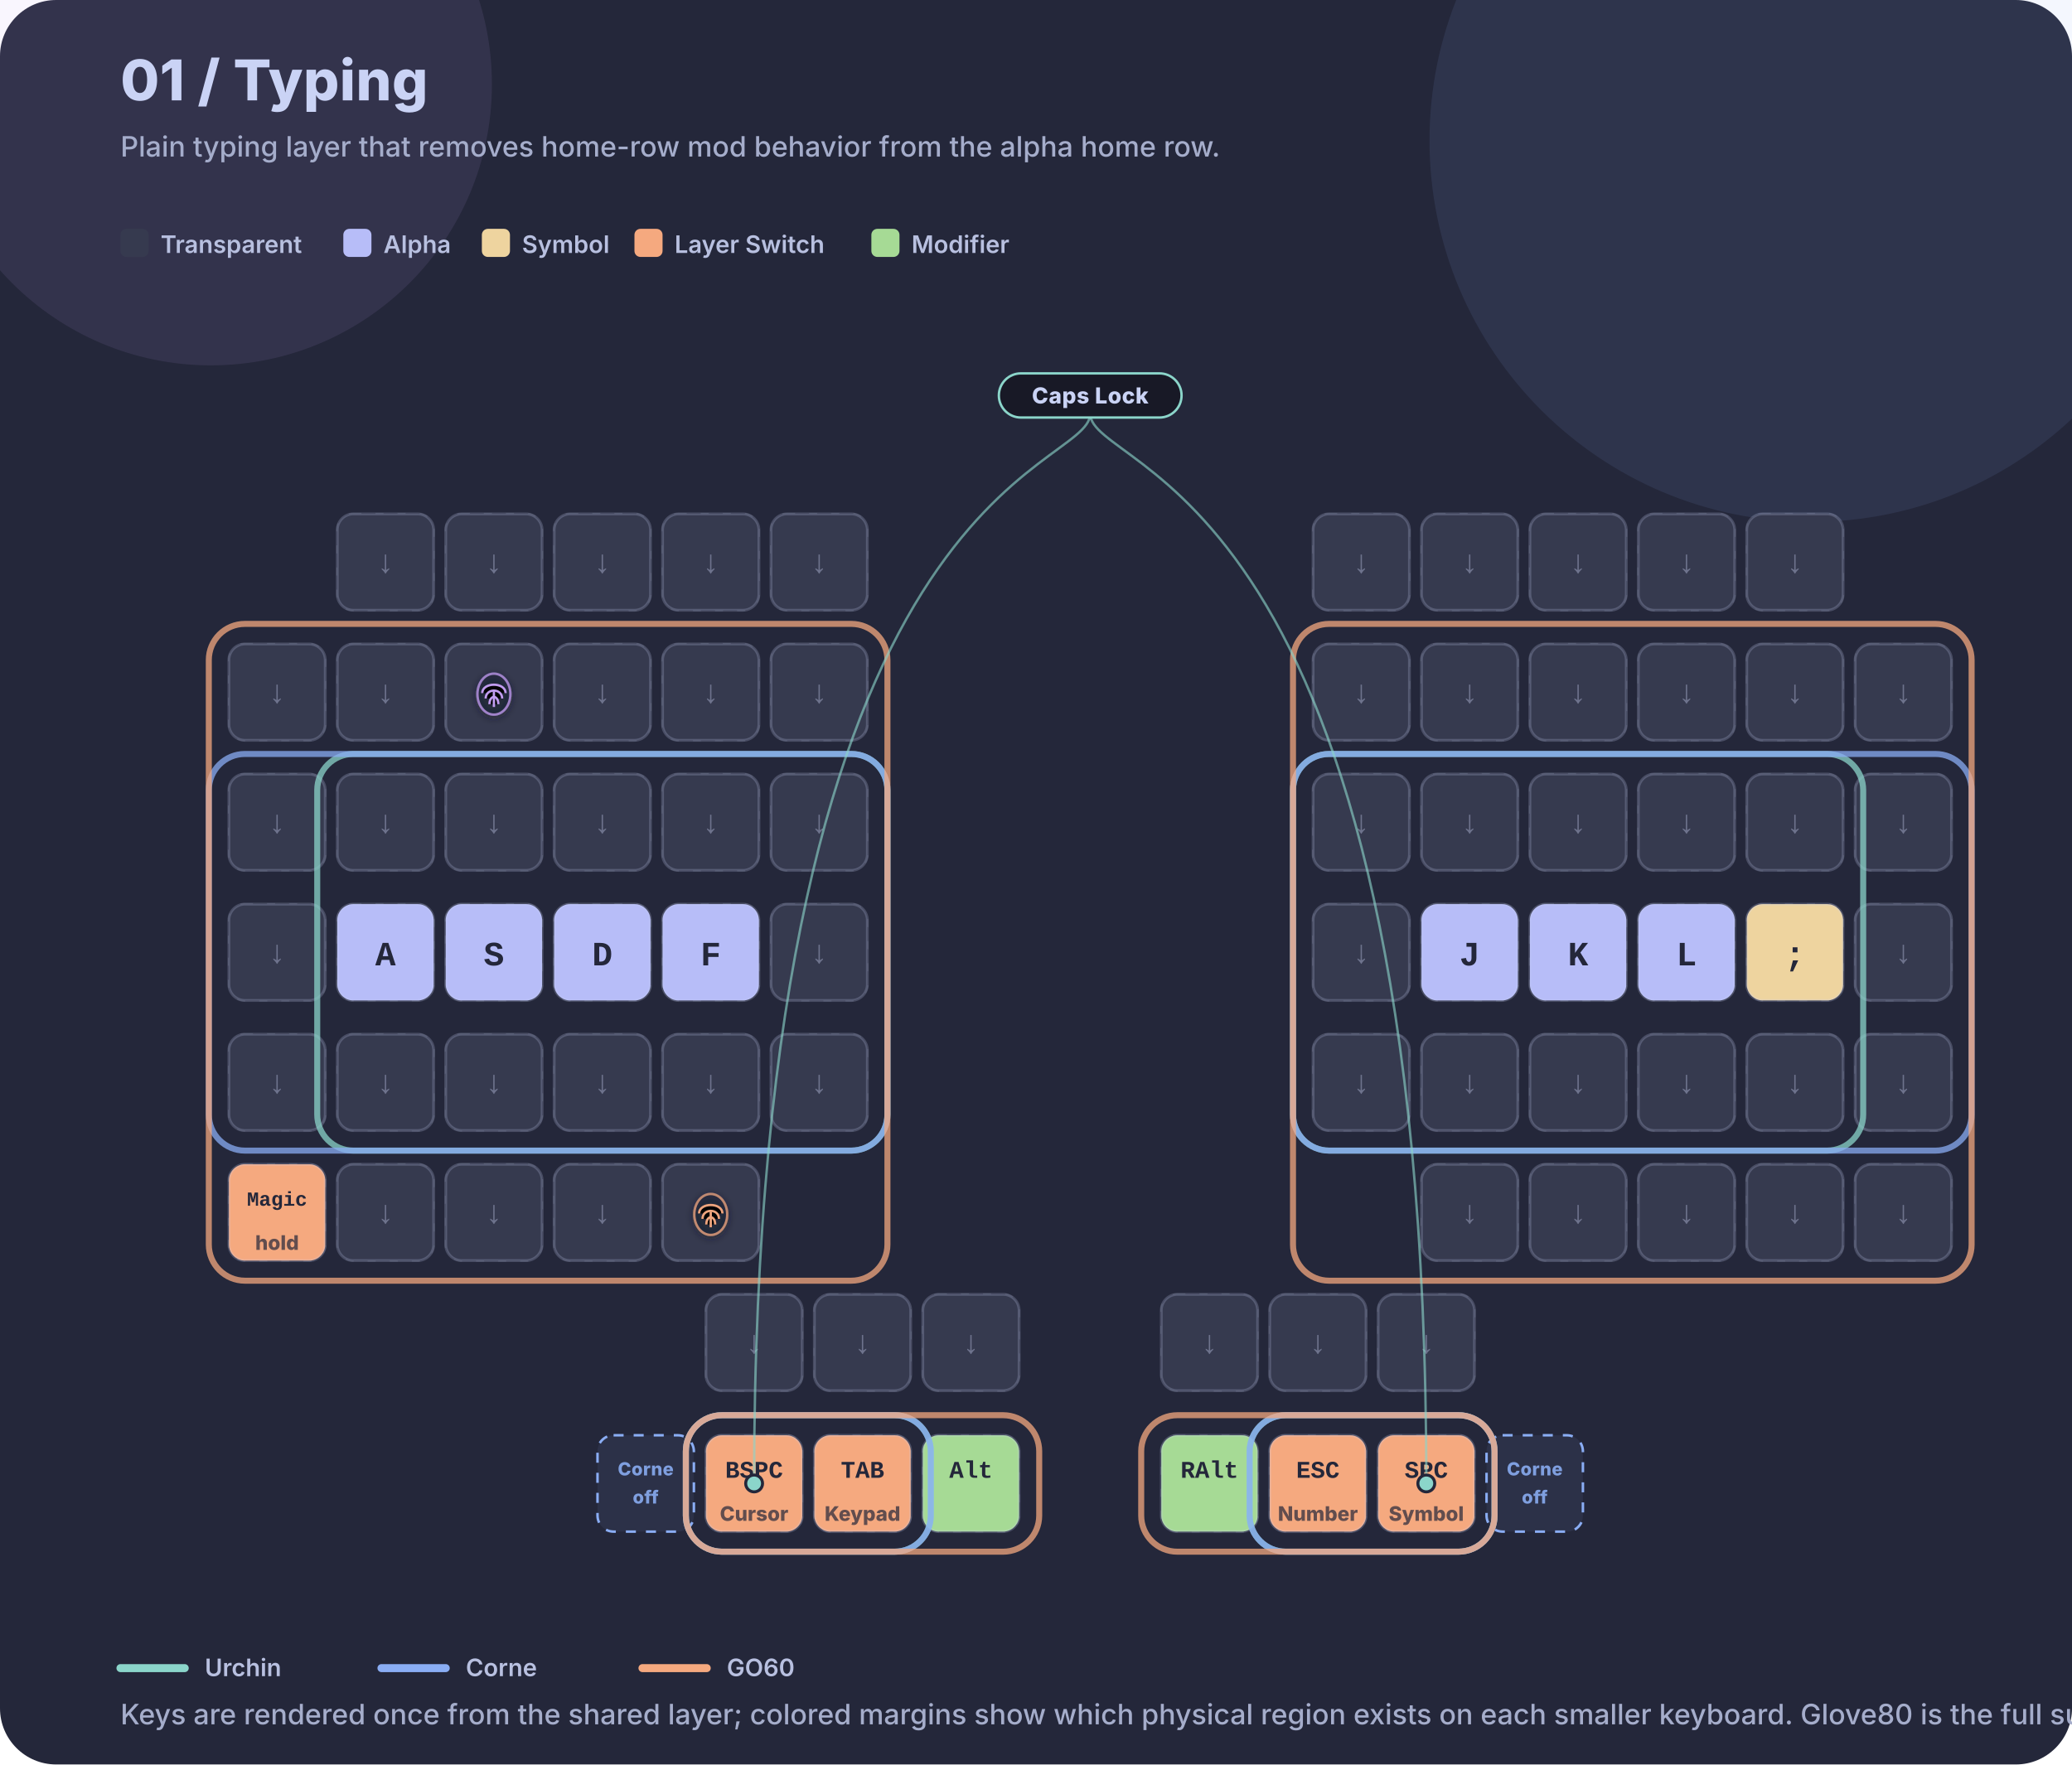
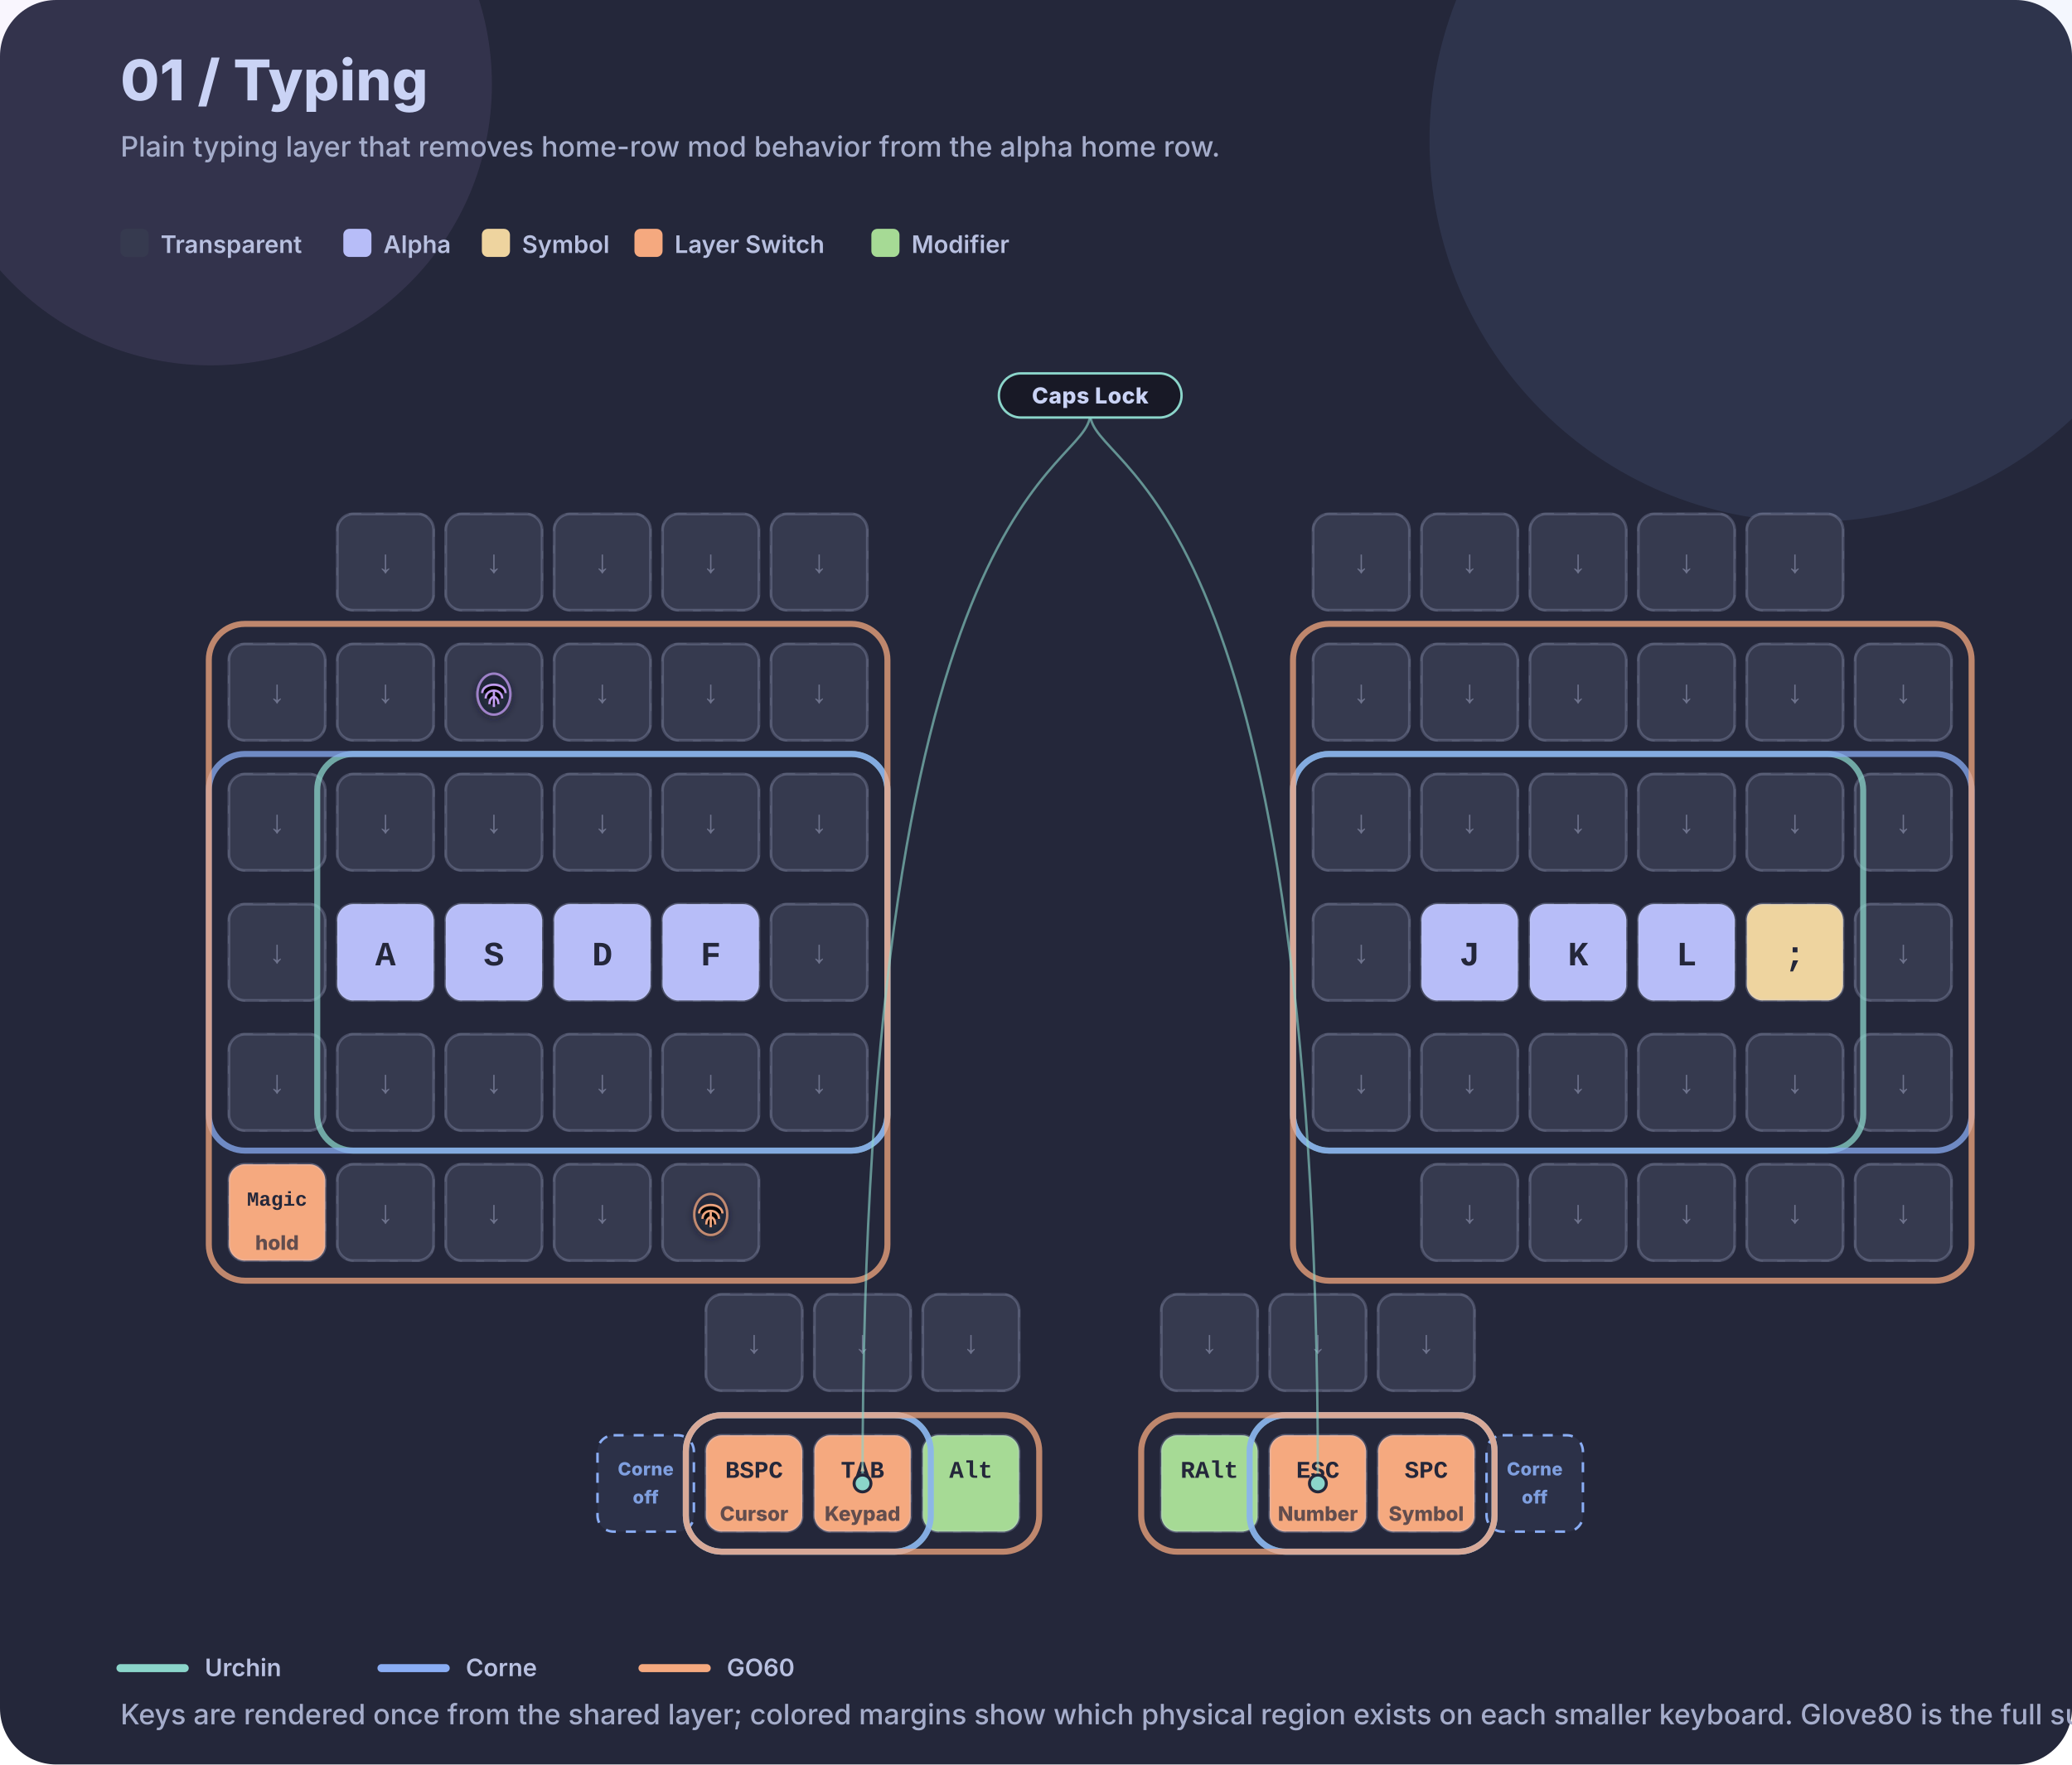
<svg xmlns="http://www.w3.org/2000/svg" width="1032" height="879" viewBox="0 0 1032 879" role="img" aria-labelledby="title desc">
  <style>
    .title { font: 800 28px Inter, Avenir Next, Segoe UI, sans-serif; fill: #cad3f5; letter-spacing: .2px; }
    .subtitle { font: 500 14px Inter, Avenir Next, Segoe UI, sans-serif; fill: #a5adcb; }
    .legend-text { font: 600 12px Inter, Avenir Next, Segoe UI, sans-serif; fill: #b8c0e0; }
    .tap { font-family: Berkeley Mono, SFMono-Regular, Consolas, Liberation Mono, monospace; font-weight: 800; text-anchor: middle; dominant-baseline: central; }
    .tap.transparent { font-size: 16px; fill: #6e738d; }
    .hold { font: 800 10px Inter, Avenir Next, Segoe UI, sans-serif; text-anchor: middle; dominant-baseline: central; }
    .key { stroke: rgba(202,211,245,.22); stroke-width: 1.4; }
    .ghost-key { fill: transparent; stroke: rgba(202,211,245,.13); stroke-width: 1; stroke-dasharray: 4 7; }
    .corne-disabled-thumb rect { fill: rgba(138,173,244,.08); stroke: #8aadf4; stroke-width: 1.25; stroke-dasharray: 5 5; }
    .corne-disabled-thumb text { font: 800 9px Inter, Avenir Next, Segoe UI, sans-serif; fill: #8aadf4; text-anchor: middle; letter-spacing: .15px; opacity: .88; }
    .keyboard-boundary { fill: transparent; stroke-width: 3; opacity: .74; }
    .layer-activator { opacity: .96; filter: drop-shadow(0 1px 2px rgba(24,25,38,.8)); }
    .layer-activator * { stroke: #24273a; stroke-width: 1.15; }
    .outline-legend-line { stroke-width: 4; stroke-linecap: round; }
    .shortcut path { fill: none; stroke: #8bd5ca; stroke-width: 1.2; opacity: .62; stroke-linecap: round; }
    .shortcut circle { fill: #8bd5ca; stroke: #24273a; stroke-width: 1.5; }
    .shortcut rect { fill: #181926; stroke: #8bd5ca; stroke-width: 1.2; }
    .shortcut text { font: 800 11px Inter, Avenir Next, Segoe UI, sans-serif; fill: #cad3f5; text-anchor: middle; letter-spacing: .2px; }
  </style>
  <rect x="0" y="0" width="1032" height="879" rx="28" fill="#24273a" />
  <circle cx="105" cy="42" r="140" fill="#c6a0f6" opacity="0.10" />
  <circle cx="902" cy="70" r="190" fill="#8aadf4" opacity="0.10" />
  <text x="60" y="50" class="title">01 / Typing</text>
  <text x="60" y="78" class="subtitle">Plain typing layer that removes home-row mod behavior from the alpha home row.</text>
  <rect x="60" y="114" width="14" height="14" rx="3" fill="#363a4f" />
  <text x="80" y="126" class="legend-text">Transparent</text>
  <rect x="171" y="114" width="14" height="14" rx="3" fill="#b7bdf8" />
  <text x="191" y="126" class="legend-text">Alpha</text>
  <rect x="240" y="114" width="14" height="14" rx="3" fill="#eed49f" />
  <text x="260" y="126" class="legend-text">Symbol</text>
  <rect x="316" y="114" width="14" height="14" rx="3" fill="#f5a97f" />
  <text x="336" y="126" class="legend-text">Layer Switch</text>
  <rect x="434" y="114" width="14" height="14" rx="3" fill="#a6da95" />
  <text x="454" y="126" class="legend-text">Modifier</text>
  <g transform="translate(60 256)">
    <rect class="ghost-key" x="108" y="0" width="48" height="48" rx="8" />
    <rect class="ghost-key" x="162" y="0" width="48" height="48" rx="8" />
    <rect class="ghost-key" x="216" y="0" width="48" height="48" rx="8" />
    <rect class="ghost-key" x="270" y="0" width="48" height="48" rx="8" />
    <rect class="ghost-key" x="324" y="0" width="48" height="48" rx="8" />
    <rect class="ghost-key" x="594" y="0" width="48" height="48" rx="8" />
    <rect class="ghost-key" x="648" y="0" width="48" height="48" rx="8" />
    <rect class="ghost-key" x="702" y="0" width="48" height="48" rx="8" />
    <rect class="ghost-key" x="756" y="0" width="48" height="48" rx="8" />
    <rect class="ghost-key" x="810" y="0" width="48" height="48" rx="8" />
    <rect class="ghost-key" x="54" y="64.8" width="48" height="48" rx="8" />
    <rect class="ghost-key" x="108" y="64.8" width="48" height="48" rx="8" />
    <rect class="ghost-key" x="162" y="64.8" width="48" height="48" rx="8" />
    <rect class="ghost-key" x="216" y="64.8" width="48" height="48" rx="8" />
    <rect class="ghost-key" x="270" y="64.8" width="48" height="48" rx="8" />
    <rect class="ghost-key" x="324" y="64.8" width="48" height="48" rx="8" />
    <rect class="ghost-key" x="594" y="64.8" width="48" height="48" rx="8" />
    <rect class="ghost-key" x="648" y="64.8" width="48" height="48" rx="8" />
    <rect class="ghost-key" x="702" y="64.8" width="48" height="48" rx="8" />
    <rect class="ghost-key" x="756" y="64.8" width="48" height="48" rx="8" />
    <rect class="ghost-key" x="810" y="64.8" width="48" height="48" rx="8" />
    <rect class="ghost-key" x="864" y="64.8" width="48" height="48" rx="8" />
    <rect class="ghost-key" x="54" y="129.6" width="48" height="48" rx="8" />
    <rect class="ghost-key" x="108" y="129.6" width="48" height="48" rx="8" />
    <rect class="ghost-key" x="162" y="129.6" width="48" height="48" rx="8" />
    <rect class="ghost-key" x="216" y="129.6" width="48" height="48" rx="8" />
    <rect class="ghost-key" x="270" y="129.6" width="48" height="48" rx="8" />
    <rect class="ghost-key" x="324" y="129.6" width="48" height="48" rx="8" />
    <rect class="ghost-key" x="594" y="129.6" width="48" height="48" rx="8" />
    <rect class="ghost-key" x="648" y="129.6" width="48" height="48" rx="8" />
    <rect class="ghost-key" x="702" y="129.6" width="48" height="48" rx="8" />
    <rect class="ghost-key" x="756" y="129.6" width="48" height="48" rx="8" />
    <rect class="ghost-key" x="810" y="129.6" width="48" height="48" rx="8" />
    <rect class="ghost-key" x="864" y="129.6" width="48" height="48" rx="8" />
    <rect class="ghost-key" x="54" y="194.4" width="48" height="48" rx="8" />
    <rect class="ghost-key" x="108" y="194.4" width="48" height="48" rx="8" />
    <rect class="ghost-key" x="162" y="194.4" width="48" height="48" rx="8" />
    <rect class="ghost-key" x="216" y="194.4" width="48" height="48" rx="8" />
    <rect class="ghost-key" x="270" y="194.4" width="48" height="48" rx="8" />
    <rect class="ghost-key" x="324" y="194.4" width="48" height="48" rx="8" />
    <rect class="ghost-key" x="594" y="194.4" width="48" height="48" rx="8" />
    <rect class="ghost-key" x="648" y="194.4" width="48" height="48" rx="8" />
    <rect class="ghost-key" x="702" y="194.4" width="48" height="48" rx="8" />
    <rect class="ghost-key" x="756" y="194.4" width="48" height="48" rx="8" />
    <rect class="ghost-key" x="810" y="194.4" width="48" height="48" rx="8" />
    <rect class="ghost-key" x="864" y="194.4" width="48" height="48" rx="8" />
    <rect class="ghost-key" x="54" y="259.2" width="48" height="48" rx="8" />
    <rect class="ghost-key" x="108" y="259.2" width="48" height="48" rx="8" />
    <rect class="ghost-key" x="162" y="259.2" width="48" height="48" rx="8" />
    <rect class="ghost-key" x="216" y="259.2" width="48" height="48" rx="8" />
    <rect class="ghost-key" x="270" y="259.2" width="48" height="48" rx="8" />
    <rect class="ghost-key" x="324" y="259.2" width="48" height="48" rx="8" />
    <rect class="ghost-key" x="291.6" y="388.8" width="48" height="48" rx="8" />
    <rect class="ghost-key" x="345.6" y="388.8" width="48" height="48" rx="8" />
    <rect class="ghost-key" x="399.6" y="388.8" width="48" height="48" rx="8" />
    <rect class="ghost-key" x="518.4" y="388.8" width="48" height="48" rx="8" />
    <rect class="ghost-key" x="572.4" y="388.8" width="48" height="48" rx="8" />
    <rect class="ghost-key" x="626.4" y="388.8" width="48" height="48" rx="8" />
    <rect class="ghost-key" x="594" y="259.2" width="48" height="48" rx="8" />
    <rect class="ghost-key" x="648" y="259.2" width="48" height="48" rx="8" />
    <rect class="ghost-key" x="702" y="259.2" width="48" height="48" rx="8" />
    <rect class="ghost-key" x="756" y="259.2" width="48" height="48" rx="8" />
    <rect class="ghost-key" x="810" y="259.2" width="48" height="48" rx="8" />
    <rect class="ghost-key" x="864" y="259.2" width="48" height="48" rx="8" />
    <rect class="ghost-key" x="54" y="324" width="48" height="48" rx="8" />
    <rect class="ghost-key" x="108" y="324" width="48" height="48" rx="8" />
    <rect class="ghost-key" x="162" y="324" width="48" height="48" rx="8" />
    <rect class="ghost-key" x="216" y="324" width="48" height="48" rx="8" />
    <rect class="ghost-key" x="270" y="324" width="48" height="48" rx="8" />
    <rect class="ghost-key" x="291.6" y="459" width="48" height="48" rx="8" />
    <rect class="ghost-key" x="345.6" y="459" width="48" height="48" rx="8" />
    <rect class="ghost-key" x="399.6" y="459" width="48" height="48" rx="8" />
    <rect class="ghost-key" x="518.4" y="459" width="48" height="48" rx="8" />
    <rect class="ghost-key" x="572.4" y="459" width="48" height="48" rx="8" />
    <rect class="ghost-key" x="626.4" y="459" width="48" height="48" rx="8" />
    <rect class="ghost-key" x="648" y="324" width="48" height="48" rx="8" />
    <rect class="ghost-key" x="702" y="324" width="48" height="48" rx="8" />
    <rect class="ghost-key" x="756" y="324" width="48" height="48" rx="8" />
    <rect class="ghost-key" x="810" y="324" width="48" height="48" rx="8" />
    <rect class="ghost-key" x="864" y="324" width="48" height="48" rx="8" />
    <g class="corne-disabled-thumb" aria-label="Corne disabled thumb key">
      <rect x="237.6" y="459" width="48" height="48" rx="8" />
      <text x="261.6" y="479">Corne</text>
      <text x="261.6" y="493">off</text>
    </g>
    <g class="corne-disabled-thumb" aria-label="Corne disabled thumb key">
      <rect x="680.4" y="459" width="48" height="48" rx="8" />
      <text x="704.4" y="479">Corne</text>
      <text x="704.4" y="493">off</text>
    </g>
    <rect class="key" x="108" y="0" width="48" height="48" rx="8" fill="#363a4f" />
    <text x="132" y="25" class="tap transparent">↓</text>
    <rect class="key" x="162" y="0" width="48" height="48" rx="8" fill="#363a4f" />
    <text x="186" y="25" class="tap transparent">↓</text>
    <rect class="key" x="216" y="0" width="48" height="48" rx="8" fill="#363a4f" />
    <text x="240" y="25" class="tap transparent">↓</text>
    <rect class="key" x="270" y="0" width="48" height="48" rx="8" fill="#363a4f" />
    <text x="294" y="25" class="tap transparent">↓</text>
    <rect class="key" x="324" y="0" width="48" height="48" rx="8" fill="#363a4f" />
    <text x="348" y="25" class="tap transparent">↓</text>
    <rect class="key" x="594" y="0" width="48" height="48" rx="8" fill="#363a4f" />
    <text x="618" y="25" class="tap transparent">↓</text>
    <rect class="key" x="648" y="0" width="48" height="48" rx="8" fill="#363a4f" />
    <text x="672" y="25" class="tap transparent">↓</text>
    <rect class="key" x="702" y="0" width="48" height="48" rx="8" fill="#363a4f" />
    <text x="726" y="25" class="tap transparent">↓</text>
    <rect class="key" x="756" y="0" width="48" height="48" rx="8" fill="#363a4f" />
    <text x="780" y="25" class="tap transparent">↓</text>
    <rect class="key" x="810" y="0" width="48" height="48" rx="8" fill="#363a4f" />
    <text x="834" y="25" class="tap transparent">↓</text>
    <rect class="key" x="54" y="64.8" width="48" height="48" rx="8" fill="#363a4f" />
    <text x="78" y="89.8" class="tap transparent">↓</text>
    <rect class="key" x="108" y="64.8" width="48" height="48" rx="8" fill="#363a4f" />
    <text x="132" y="89.8" class="tap transparent">↓</text>
    <rect class="key" x="162" y="64.8" width="48" height="48" rx="8" fill="#363a4f" />
    <text x="186" y="89.8" class="tap transparent">↓</text>
    <rect class="key" x="216" y="64.8" width="48" height="48" rx="8" fill="#363a4f" />
    <text x="240" y="89.8" class="tap transparent">↓</text>
    <rect class="key" x="270" y="64.8" width="48" height="48" rx="8" fill="#363a4f" />
    <text x="294" y="89.8" class="tap transparent">↓</text>
    <rect class="key" x="324" y="64.8" width="48" height="48" rx="8" fill="#363a4f" />
    <text x="348" y="89.8" class="tap transparent">↓</text>
    <rect class="key" x="594" y="64.8" width="48" height="48" rx="8" fill="#363a4f" />
    <text x="618" y="89.8" class="tap transparent">↓</text>
    <rect class="key" x="648" y="64.8" width="48" height="48" rx="8" fill="#363a4f" />
    <text x="672" y="89.8" class="tap transparent">↓</text>
    <rect class="key" x="702" y="64.8" width="48" height="48" rx="8" fill="#363a4f" />
    <text x="726" y="89.8" class="tap transparent">↓</text>
    <rect class="key" x="756" y="64.8" width="48" height="48" rx="8" fill="#363a4f" />
    <text x="780" y="89.8" class="tap transparent">↓</text>
    <rect class="key" x="810" y="64.8" width="48" height="48" rx="8" fill="#363a4f" />
    <text x="834" y="89.8" class="tap transparent">↓</text>
    <rect class="key" x="864" y="64.8" width="48" height="48" rx="8" fill="#363a4f" />
    <text x="888" y="89.8" class="tap transparent">↓</text>
    <rect class="key" x="54" y="129.6" width="48" height="48" rx="8" fill="#363a4f" />
    <text x="78" y="154.6" class="tap transparent">↓</text>
    <rect class="key" x="108" y="129.6" width="48" height="48" rx="8" fill="#363a4f" />
    <text x="132" y="154.6" class="tap transparent">↓</text>
    <rect class="key" x="162" y="129.6" width="48" height="48" rx="8" fill="#363a4f" />
    <text x="186" y="154.6" class="tap transparent">↓</text>
    <rect class="key" x="216" y="129.6" width="48" height="48" rx="8" fill="#363a4f" />
    <text x="240" y="154.6" class="tap transparent">↓</text>
    <rect class="key" x="270" y="129.6" width="48" height="48" rx="8" fill="#363a4f" />
    <text x="294" y="154.6" class="tap transparent">↓</text>
    <rect class="key" x="324" y="129.6" width="48" height="48" rx="8" fill="#363a4f" />
    <text x="348" y="154.6" class="tap transparent">↓</text>
    <rect class="key" x="594" y="129.6" width="48" height="48" rx="8" fill="#363a4f" />
    <text x="618" y="154.6" class="tap transparent">↓</text>
    <rect class="key" x="648" y="129.6" width="48" height="48" rx="8" fill="#363a4f" />
    <text x="672" y="154.6" class="tap transparent">↓</text>
    <rect class="key" x="702" y="129.6" width="48" height="48" rx="8" fill="#363a4f" />
    <text x="726" y="154.6" class="tap transparent">↓</text>
    <rect class="key" x="756" y="129.6" width="48" height="48" rx="8" fill="#363a4f" />
    <text x="780" y="154.6" class="tap transparent">↓</text>
    <rect class="key" x="810" y="129.6" width="48" height="48" rx="8" fill="#363a4f" />
    <text x="834" y="154.6" class="tap transparent">↓</text>
    <rect class="key" x="864" y="129.6" width="48" height="48" rx="8" fill="#363a4f" />
    <text x="888" y="154.6" class="tap transparent">↓</text>
    <rect class="key" x="54" y="194.4" width="48" height="48" rx="8" fill="#363a4f" />
    <text x="78" y="219.4" class="tap transparent">↓</text>
    <rect class="key" x="108" y="194.4" width="48" height="48" rx="8" fill="#b7bdf8" />
    <text x="132" y="220.4" class="tap" style="font-size:17px;fill:#24273a">A</text>
    <rect class="key" x="162" y="194.4" width="48" height="48" rx="8" fill="#b7bdf8" />
    <text x="186" y="220.4" class="tap" style="font-size:17px;fill:#24273a">S</text>
    <rect class="key" x="216" y="194.4" width="48" height="48" rx="8" fill="#b7bdf8" />
    <text x="240" y="220.4" class="tap" style="font-size:17px;fill:#24273a">D</text>
    <rect class="key" x="270" y="194.4" width="48" height="48" rx="8" fill="#b7bdf8" />
    <text x="294" y="220.4" class="tap" style="font-size:17px;fill:#24273a">F</text>
    <rect class="key" x="324" y="194.4" width="48" height="48" rx="8" fill="#363a4f" />
    <text x="348" y="219.4" class="tap transparent">↓</text>
    <rect class="key" x="594" y="194.4" width="48" height="48" rx="8" fill="#363a4f" />
    <text x="618" y="219.4" class="tap transparent">↓</text>
    <rect class="key" x="648" y="194.4" width="48" height="48" rx="8" fill="#b7bdf8" />
    <text x="672" y="220.4" class="tap" style="font-size:17px;fill:#24273a">J</text>
    <rect class="key" x="702" y="194.4" width="48" height="48" rx="8" fill="#b7bdf8" />
    <text x="726" y="220.4" class="tap" style="font-size:17px;fill:#24273a">K</text>
    <rect class="key" x="756" y="194.4" width="48" height="48" rx="8" fill="#b7bdf8" />
    <text x="780" y="220.4" class="tap" style="font-size:17px;fill:#24273a">L</text>
    <rect class="key" x="810" y="194.4" width="48" height="48" rx="8" fill="#eed49f" />
    <text x="834" y="220.4" class="tap" style="font-size:17px;fill:#24273a">;</text>
    <rect class="key" x="864" y="194.4" width="48" height="48" rx="8" fill="#363a4f" />
    <text x="888" y="219.4" class="tap transparent">↓</text>
    <rect class="key" x="54" y="259.2" width="48" height="48" rx="8" fill="#363a4f" />
    <text x="78" y="284.2" class="tap transparent">↓</text>
    <rect class="key" x="108" y="259.2" width="48" height="48" rx="8" fill="#363a4f" />
    <text x="132" y="284.2" class="tap transparent">↓</text>
    <rect class="key" x="162" y="259.2" width="48" height="48" rx="8" fill="#363a4f" />
    <text x="186" y="284.2" class="tap transparent">↓</text>
    <rect class="key" x="216" y="259.2" width="48" height="48" rx="8" fill="#363a4f" />
    <text x="240" y="284.2" class="tap transparent">↓</text>
    <rect class="key" x="270" y="259.2" width="48" height="48" rx="8" fill="#363a4f" />
    <text x="294" y="284.2" class="tap transparent">↓</text>
    <rect class="key" x="324" y="259.2" width="48" height="48" rx="8" fill="#363a4f" />
    <text x="348" y="284.2" class="tap transparent">↓</text>
    <rect class="key" x="291.6" y="388.8" width="48" height="48" rx="8" fill="#363a4f" />
    <text x="315.6" y="413.8" class="tap transparent">↓</text>
    <rect class="key" x="345.6" y="388.8" width="48" height="48" rx="8" fill="#363a4f" />
    <text x="369.6" y="413.8" class="tap transparent">↓</text>
    <rect class="key" x="399.6" y="388.8" width="48" height="48" rx="8" fill="#363a4f" />
    <text x="423.6" y="413.8" class="tap transparent">↓</text>
    <rect class="key" x="518.4" y="388.8" width="48" height="48" rx="8" fill="#363a4f" />
    <text x="542.4" y="413.8" class="tap transparent">↓</text>
    <rect class="key" x="572.4" y="388.8" width="48" height="48" rx="8" fill="#363a4f" />
    <text x="596.4" y="413.8" class="tap transparent">↓</text>
    <rect class="key" x="626.4" y="388.8" width="48" height="48" rx="8" fill="#363a4f" />
    <text x="650.4" y="413.8" class="tap transparent">↓</text>
    <rect class="key" x="594" y="259.2" width="48" height="48" rx="8" fill="#363a4f" />
    <text x="618" y="284.2" class="tap transparent">↓</text>
    <rect class="key" x="648" y="259.2" width="48" height="48" rx="8" fill="#363a4f" />
    <text x="672" y="284.2" class="tap transparent">↓</text>
    <rect class="key" x="702" y="259.2" width="48" height="48" rx="8" fill="#363a4f" />
    <text x="726" y="284.2" class="tap transparent">↓</text>
    <rect class="key" x="756" y="259.2" width="48" height="48" rx="8" fill="#363a4f" />
    <text x="780" y="284.2" class="tap transparent">↓</text>
    <rect class="key" x="810" y="259.2" width="48" height="48" rx="8" fill="#363a4f" />
    <text x="834" y="284.2" class="tap transparent">↓</text>
    <rect class="key" x="864" y="259.2" width="48" height="48" rx="8" fill="#363a4f" />
    <text x="888" y="284.2" class="tap transparent">↓</text>
    <rect class="key" x="54" y="324" width="48" height="48" rx="8" fill="#f5a97f" />
    <text x="78" y="342" class="tap" style="font-size:10px;fill:#24273a">Magic</text>
    <text x="78" y="363" class="hold" style="fill:rgba(36,39,58,0.70)">hold</text>
    <rect class="key" x="108" y="324" width="48" height="48" rx="8" fill="#363a4f" />
    <text x="132" y="349" class="tap transparent">↓</text>
    <rect class="key" x="162" y="324" width="48" height="48" rx="8" fill="#363a4f" />
    <text x="186" y="349" class="tap transparent">↓</text>
    <rect class="key" x="216" y="324" width="48" height="48" rx="8" fill="#363a4f" />
    <text x="240" y="349" class="tap transparent">↓</text>
    <rect class="key" x="270" y="324" width="48" height="48" rx="8" fill="#363a4f" />
    <text x="294" y="349" class="tap transparent">↓</text>
    <rect class="key" x="291.6" y="459" width="48" height="48" rx="8" fill="#f5a97f" />
    <text x="315.6" y="477" class="tap" style="font-size:12px;fill:#24273a">BSPC</text>
    <text x="315.6" y="498" class="hold" style="fill:rgba(36,39,58,0.70)">Cursor</text>
    <rect class="key" x="345.6" y="459" width="48" height="48" rx="8" fill="#f5a97f" />
    <text x="369.6" y="477" class="tap" style="font-size:12px;fill:#24273a">TAB</text>
    <text x="369.6" y="498" class="hold" style="fill:rgba(36,39,58,0.70)">Keypad</text>
    <rect class="key" x="399.6" y="459" width="48" height="48" rx="8" fill="#a6da95" />
    <text x="423.6" y="477" class="tap" style="font-size:12px;fill:#24273a">Alt</text>
    <rect class="key" x="518.4" y="459" width="48" height="48" rx="8" fill="#a6da95" />
    <text x="542.4" y="477" class="tap" style="font-size:12px;fill:#24273a">RAlt</text>
    <rect class="key" x="572.4" y="459" width="48" height="48" rx="8" fill="#f5a97f" />
    <text x="596.4" y="477" class="tap" style="font-size:12px;fill:#24273a">ESC</text>
    <text x="596.4" y="498" class="hold" style="fill:rgba(36,39,58,0.70)">Number</text>
    <rect class="key" x="626.4" y="459" width="48" height="48" rx="8" fill="#f5a97f" />
    <text x="650.4" y="477" class="tap" style="font-size:12px;fill:#24273a">SPC</text>
    <text x="650.4" y="498" class="hold" style="fill:rgba(36,39,58,0.70)">Symbol</text>
    <rect class="key" x="648" y="324" width="48" height="48" rx="8" fill="#363a4f" />
    <text x="672" y="349" class="tap transparent">↓</text>
    <rect class="key" x="702" y="324" width="48" height="48" rx="8" fill="#363a4f" />
    <text x="726" y="349" class="tap transparent">↓</text>
    <rect class="key" x="756" y="324" width="48" height="48" rx="8" fill="#363a4f" />
    <text x="780" y="349" class="tap transparent">↓</text>
    <rect class="key" x="810" y="324" width="48" height="48" rx="8" fill="#363a4f" />
    <text x="834" y="349" class="tap transparent">↓</text>
    <rect class="key" x="864" y="324" width="48" height="48" rx="8" fill="#363a4f" />
    <text x="888" y="349" class="tap transparent">↓</text>
    <rect class="keyboard-boundary" x="98" y="119.6" width="284" height="197.6" rx="18" style="stroke:#8bd5ca" />
    <rect class="keyboard-boundary" x="584" y="119.6" width="284" height="197.6" rx="18" style="stroke:#8bd5ca" />
    <rect class="keyboard-boundary" x="281.6" y="449" width="122" height="68" rx="18" style="stroke:#8bd5ca" />
    <rect class="keyboard-boundary" x="562.4" y="449" width="122" height="68" rx="18" style="stroke:#8bd5ca" />
    <rect class="keyboard-boundary" x="44" y="119.6" width="338" height="197.6" rx="18" style="stroke:#8aadf4" />
    <rect class="keyboard-boundary" x="584" y="119.6" width="338" height="197.6" rx="18" style="stroke:#8aadf4" />
    <rect class="keyboard-boundary" x="281.6" y="449" width="122" height="68" rx="18" style="stroke:#8aadf4" />
    <rect class="keyboard-boundary" x="562.4" y="449" width="122" height="68" rx="18" style="stroke:#8aadf4" />
    <rect class="keyboard-boundary" x="44" y="54.8" width="338" height="327.2" rx="18" style="stroke:#f5a97f" />
    <rect class="keyboard-boundary" x="584" y="54.8" width="338" height="327.2" rx="18" style="stroke:#f5a97f" />
    <rect class="keyboard-boundary" x="281.6" y="449" width="176" height="68" rx="18" style="stroke:#f5a97f" />
    <rect class="keyboard-boundary" x="508.4" y="449" width="176" height="68" rx="18" style="stroke:#f5a97f" />
    <g class="layer-activator" aria-label="GO60 activation key" transform="translate(294.0 349.0)">
      <ellipse cx="0" cy="0" rx="8.2" ry="10.2" style="fill:#24273a;opacity:.72;stroke:#f5a97f;stroke-width:1.2" />
      <path d="M -5.8 -0.5 C -5.8 -6.1, 5.8 -6.1, 5.8 -0.5" style="stroke:#f5a97f" />
      <path d="M -4.1 2.2 C -4.1 -3.1, 4.1 -3.1, 4.1 2.2" style="stroke:#f5a97f" />
      <path d="M -2.2 5.0 C -2.2 .2, 2.2 .2, 2.2 5.0" style="stroke:#f5a97f" />
      <path d="M 0 -1.4 L 0 6.4" style="stroke:#f5a97f" />
    </g>
    <g class="layer-activator" aria-label="Glove80 activation key" transform="translate(186.0 89.8)">
      <ellipse cx="0" cy="0" rx="8.2" ry="10.2" style="fill:#24273a;opacity:.72;stroke:#c6a0f6;stroke-width:1.2" />
      <path d="M -5.8 -0.5 C -5.8 -6.1, 5.8 -6.1, 5.8 -0.5" style="stroke:#c6a0f6" />
      <path d="M -4.1 2.2 C -4.1 -3.1, 4.1 -3.1, 4.1 2.2" style="stroke:#c6a0f6" />
      <path d="M -2.2 5.0 C -2.2 .2, 2.2 .2, 2.2 5.0" style="stroke:#c6a0f6" />
      <path d="M 0 -1.4 L 0 6.4" style="stroke:#c6a0f6" />
    </g>
  </g>
  <g class="shortcut">
-     <path d="M 543.0 206 C 543.0 236, 375.6 236, 375.6 739.0" />
-     <circle cx="375.6" cy="739.0" r="4.2" />
-     <path d="M 543.0 206 C 543.0 236, 710.4 236, 710.4 739.0" />
-     <circle cx="710.4" cy="739.0" r="4.2" />
+     <path d="M 543.0 206 C 543.0 236, 429.6 236, 429.6 739.0" />
+     <circle cx="429.6" cy="739.0" r="4.2" />
+     <path d="M 543.0 206 C 543.0 236, 656.4 236, 656.4 739.0" />
+     <circle cx="656.4" cy="739.0" r="4.2" />
    <rect x="497.5" y="186" width="91" height="22" rx="11" />
    <text x="543.0" y="201">Caps Lock</text>
  </g>
  <line x1="60" y1="831" x2="92" y2="831" class="outline-legend-line" style="stroke:#8bd5ca" />
  <text x="102" y="835" class="legend-text">Urchin</text>
  <line x1="190" y1="831" x2="222" y2="831" class="outline-legend-line" style="stroke:#8aadf4" />
  <text x="232" y="835" class="legend-text">Corne</text>
  <line x1="320" y1="831" x2="352" y2="831" class="outline-legend-line" style="stroke:#f5a97f" />
  <text x="362" y="835" class="legend-text">GO60</text>
  <text x="60" y="859" class="subtitle">Keys are rendered once from the shared layer; colored margins show which physical region exists on each smaller keyboard. Glove80 is the full superset.</text>
</svg>
